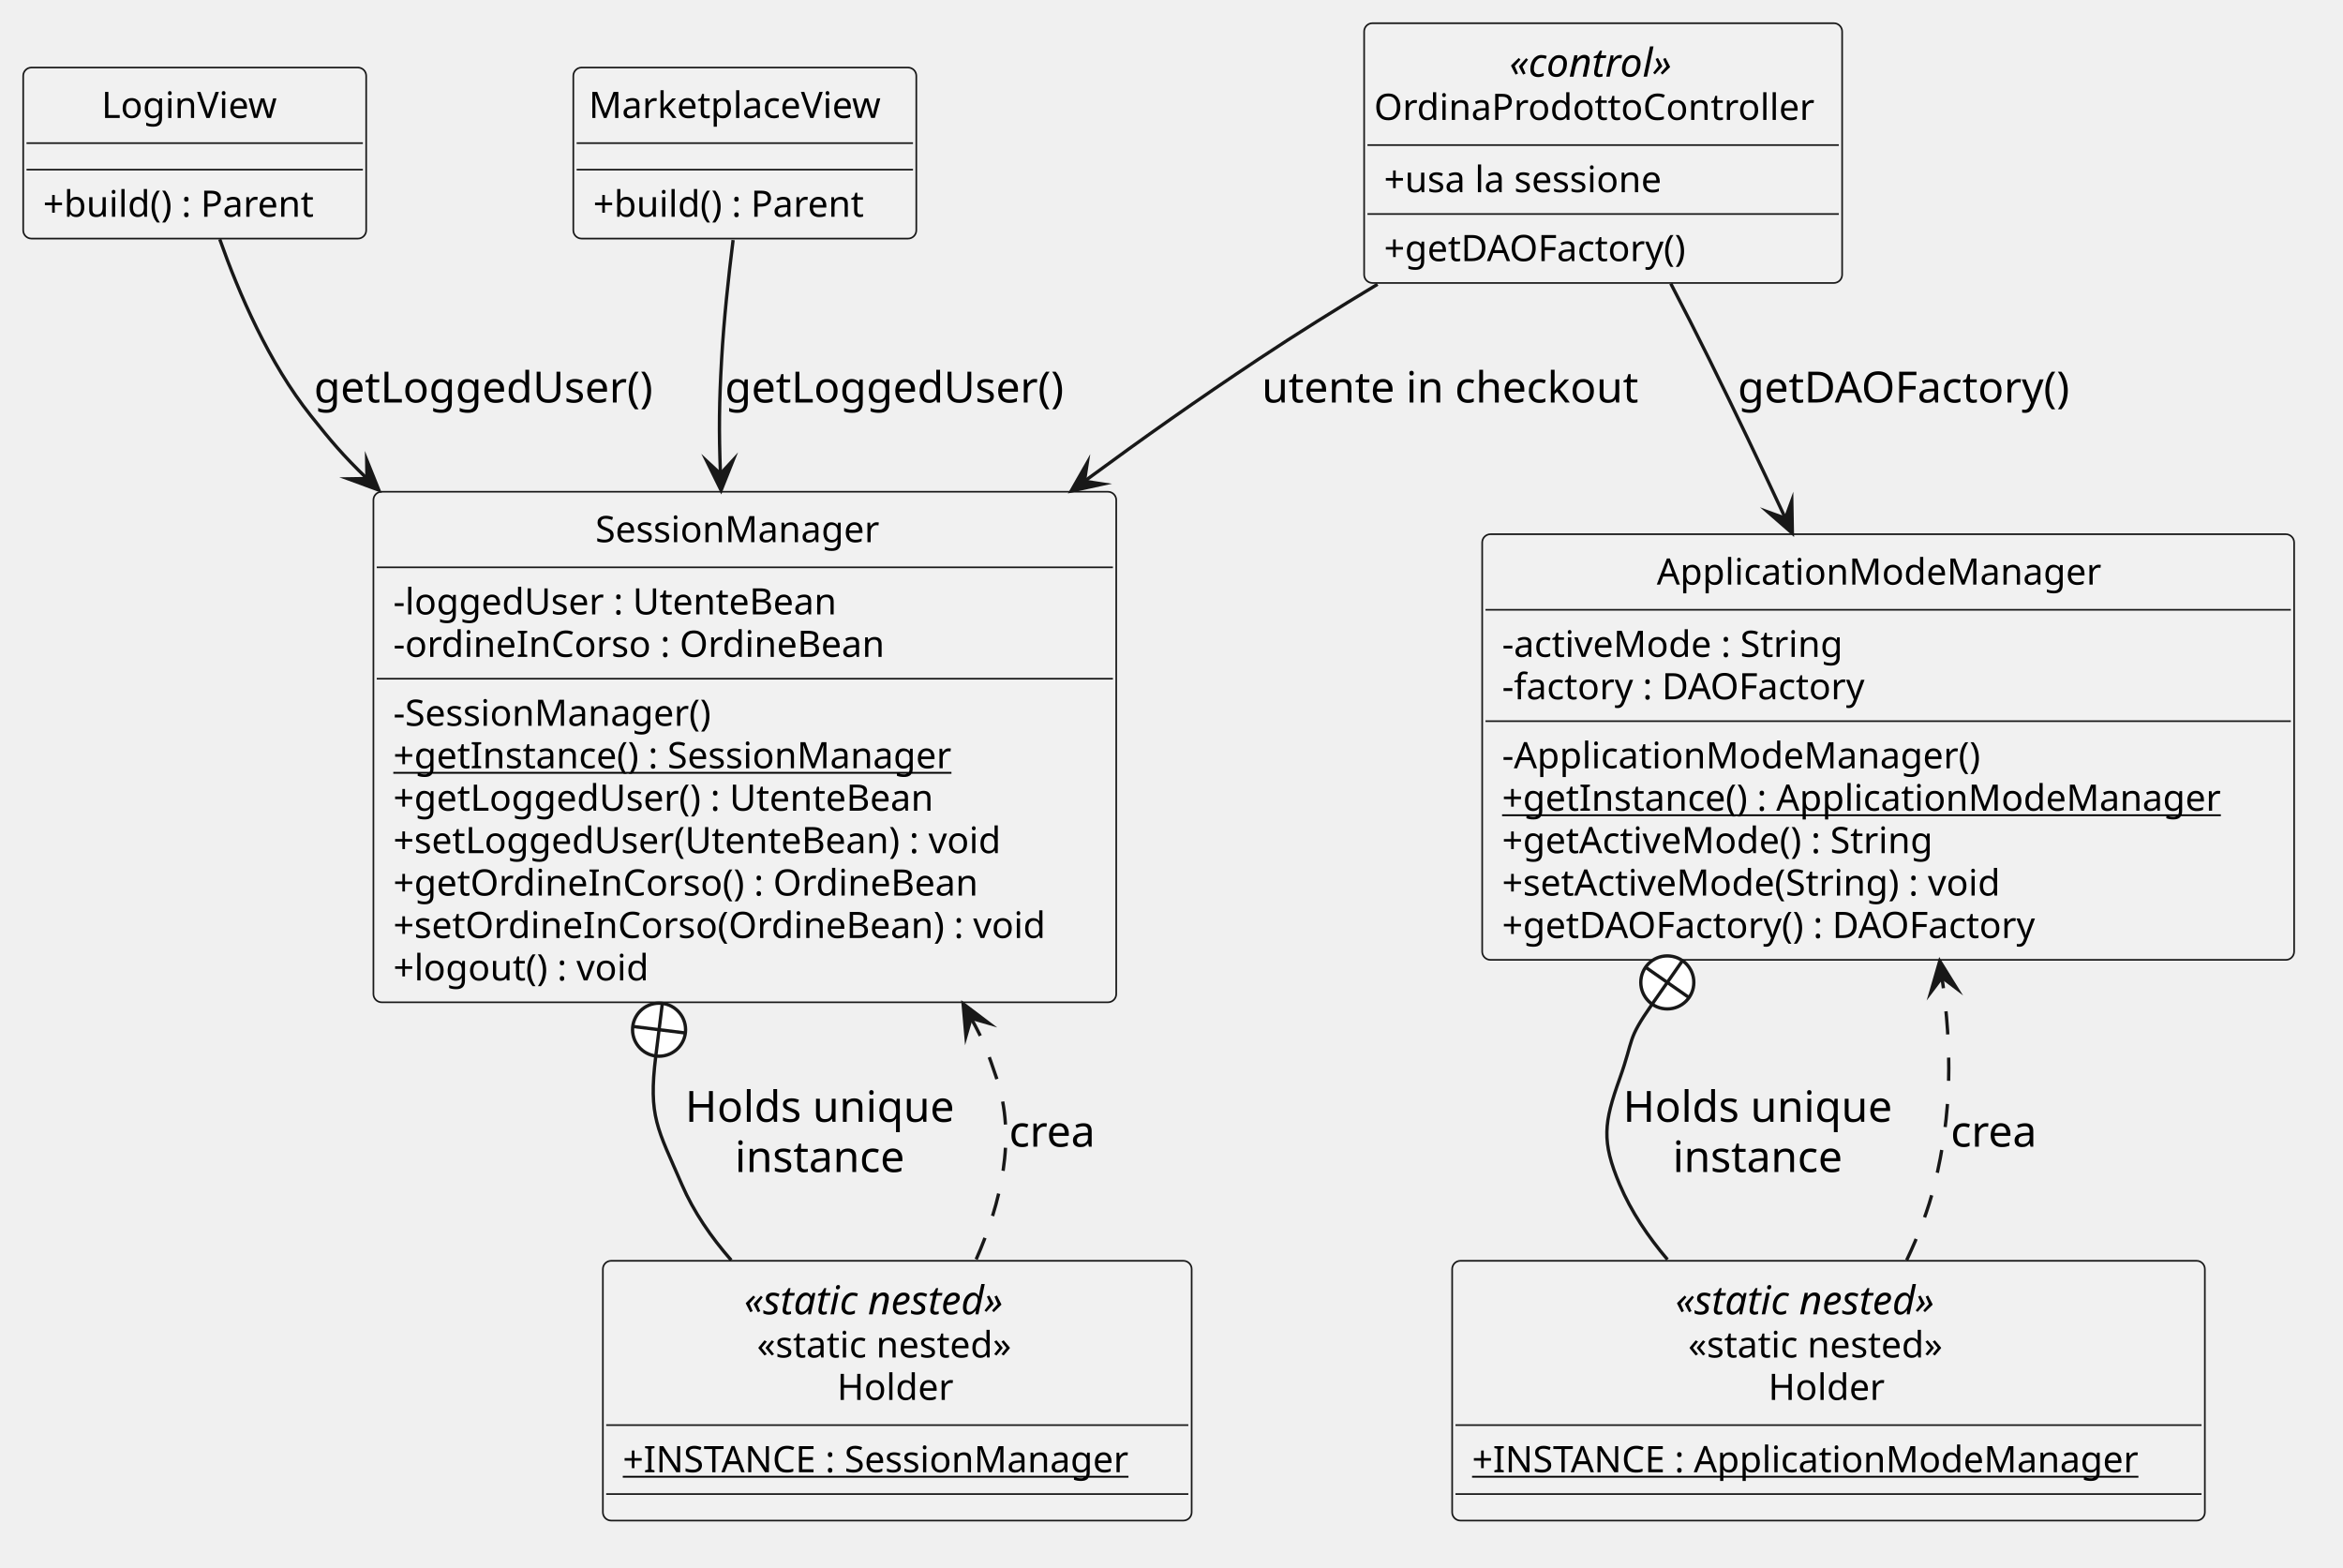
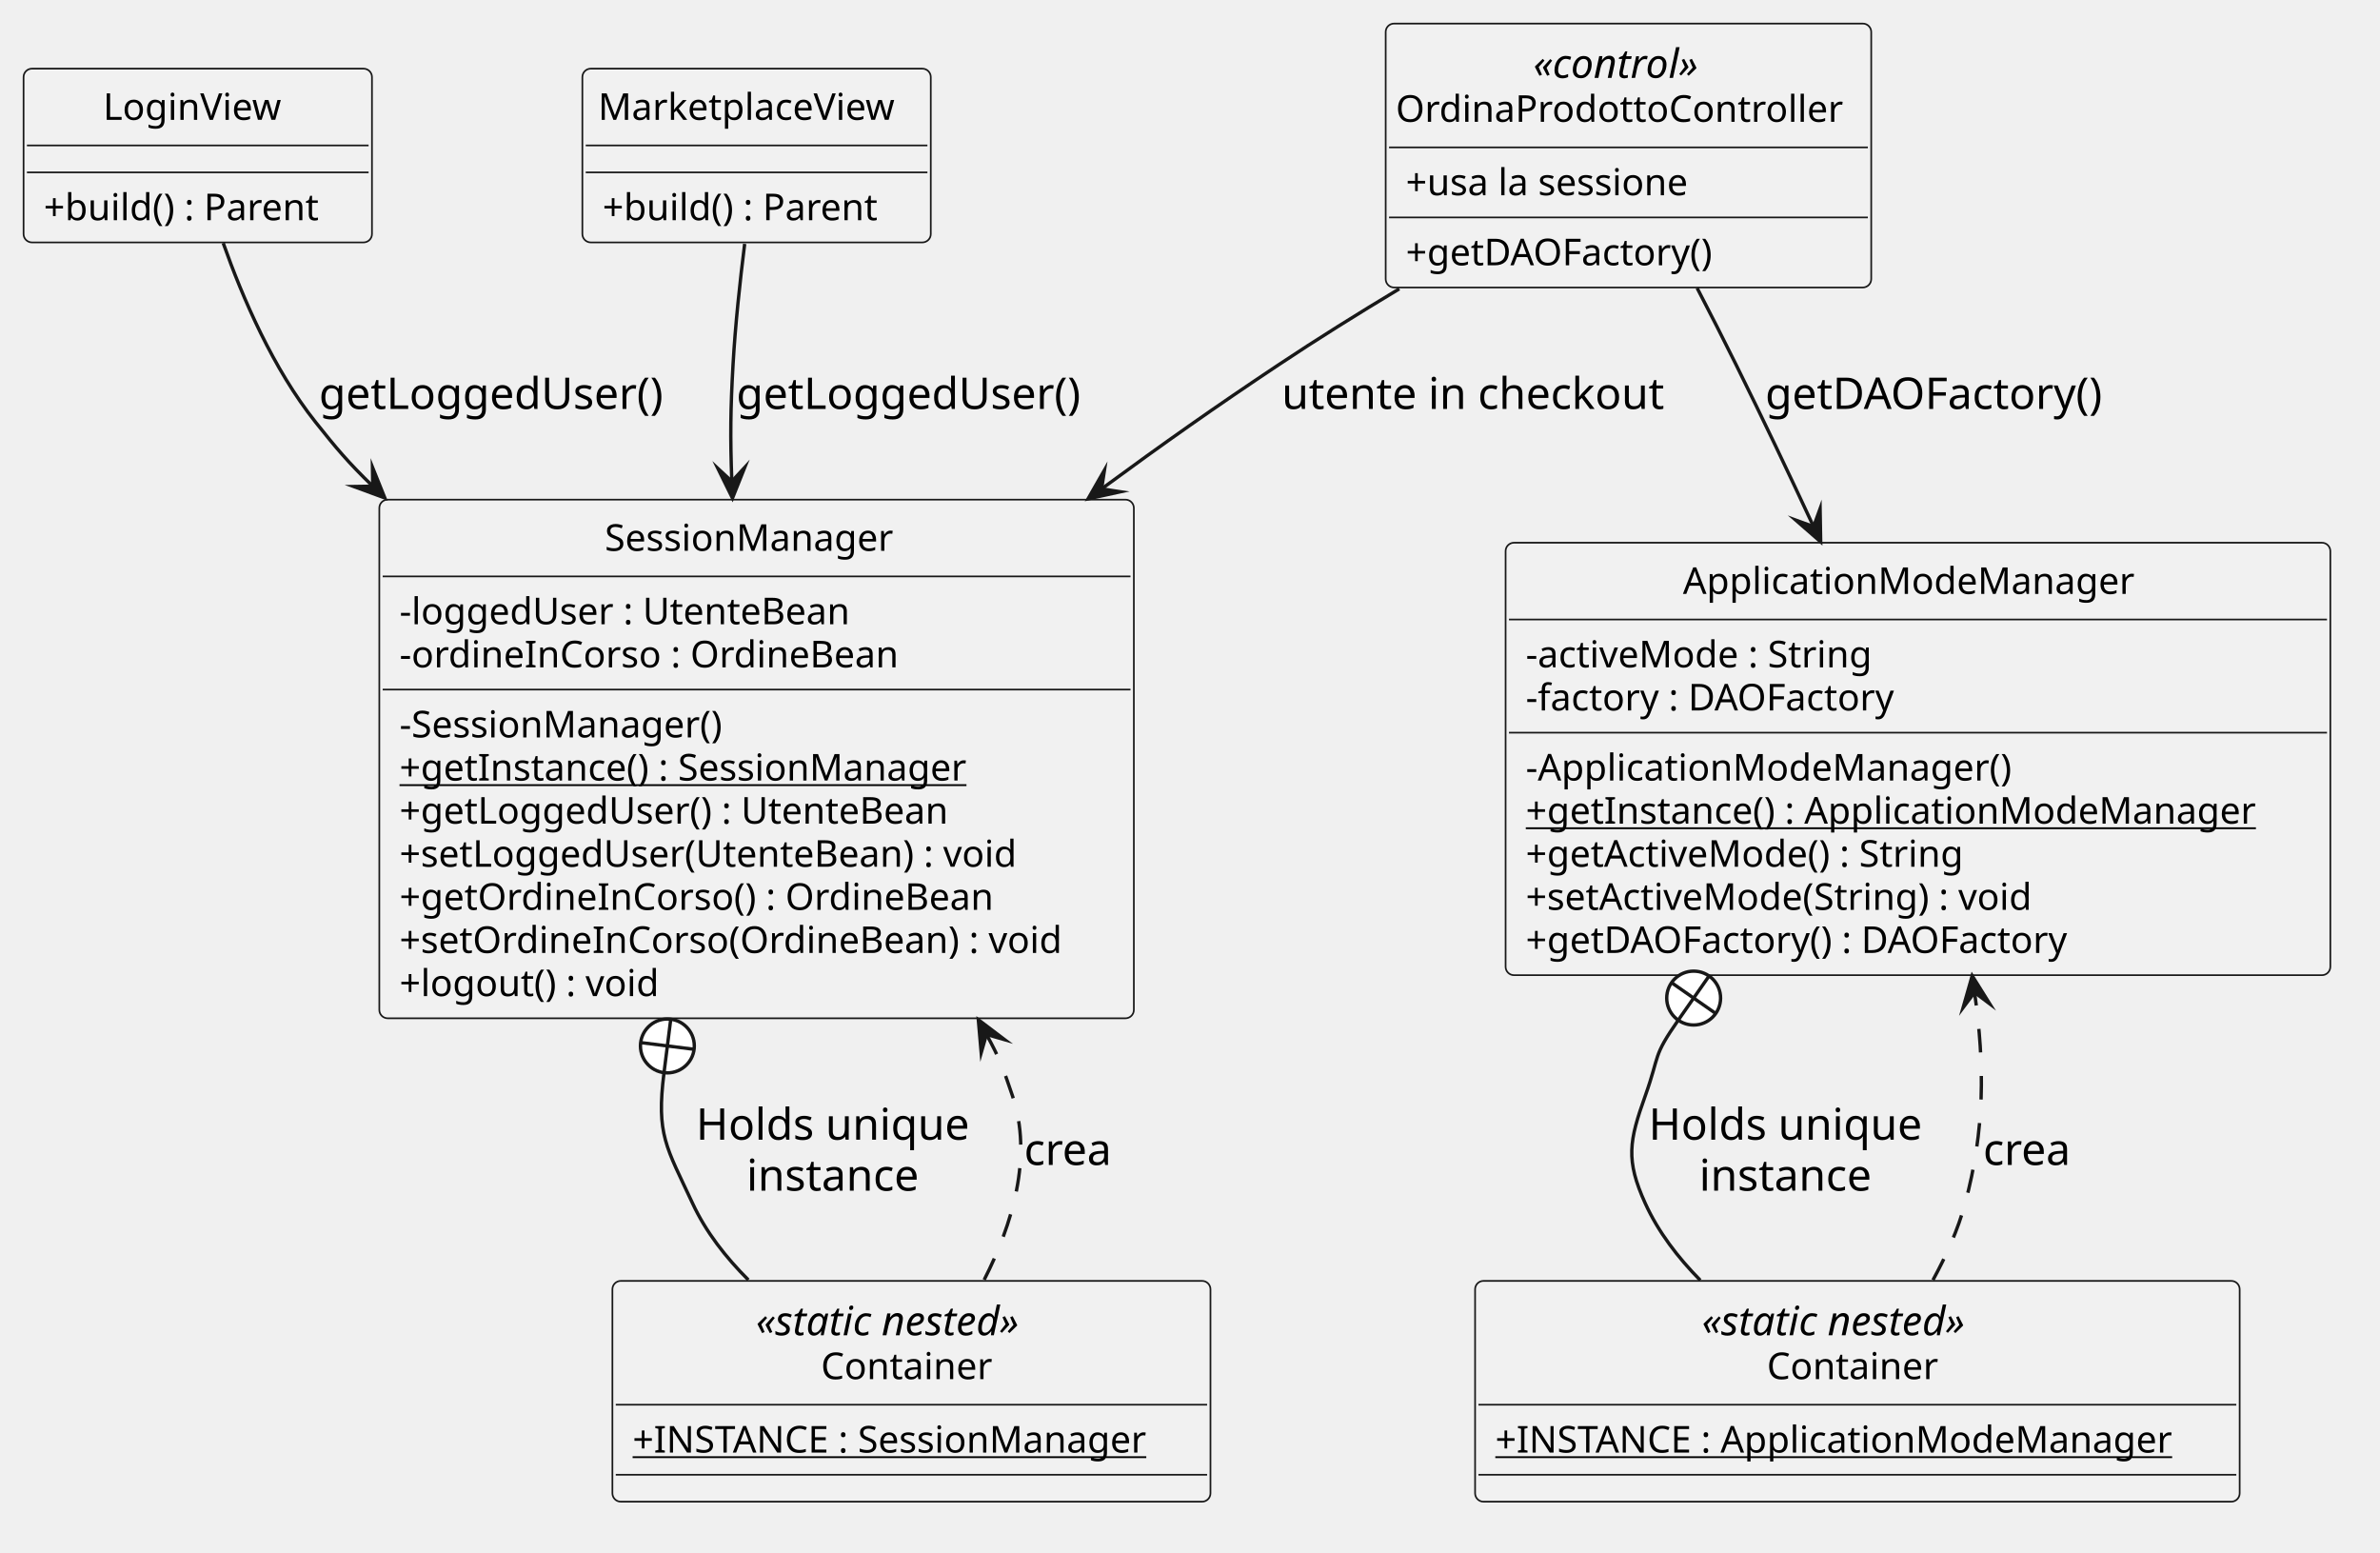
- <svg xmlns="http://www.w3.org/2000/svg" contentStyleType="text/css" data-diagram-type="CLASS" height="473px" preserveAspectRatio="none" style="width:707px;height:473px;background:#FFFFFF;" version="1.1" viewBox="0 0 707 473" width="707px" zoomAndPan="magnify">
+ <svg xmlns="http://www.w3.org/2000/svg" contentStyleType="text/css" data-diagram-type="CLASS" height="461px" preserveAspectRatio="none" style="width:707px;height:461px;background:#FFFFFF;" version="1.1" viewBox="0 0 707 461" width="707px" zoomAndPan="magnify">
  <defs />
  <g>
    <g class="entity" data-qualified-name="LoginView" data-source-line="16" id="ent0001">
-       <rect fill="#F1F1F1" height="51.609" rx="2.5" ry="2.5" style="stroke:#181818;stroke-width:0.5;" width="103.497" x="7" y="20.38" />
-       <text fill="#000000" font-family="sans-serif" font-size="11" lengthAdjust="spacing" textLength="56.214" x="30.641" y="35.59">LoginView</text>
-       <line style="stroke:#181818;stroke-width:0.5;" x1="8" x2="109.497" y1="43.185" y2="43.185" />
-       <line style="stroke:#181818;stroke-width:0.5;" x1="8" x2="109.497" y1="51.185" y2="51.185" />
-       <text fill="#000000" font-family="sans-serif" font-size="11" lengthAdjust="spacing" textLength="91.497" x="13" y="65.395">+build() : Parent</text>
+       <rect fill="#F1F1F1" height="51.609" rx="2.5" ry="2.5" style="stroke:#181818;stroke-width:0.5;" width="103.497" x="7" y="20.39" />
+       <text fill="#000000" font-family="sans-serif" font-size="11" lengthAdjust="spacing" textLength="56.214" x="30.641" y="35.6">LoginView</text>
+       <line style="stroke:#181818;stroke-width:0.5;" x1="8" x2="109.497" y1="43.195" y2="43.195" />
+       <line style="stroke:#181818;stroke-width:0.5;" x1="8" x2="109.497" y1="51.195" y2="51.195" />
+       <text fill="#000000" font-family="sans-serif" font-size="11" lengthAdjust="spacing" textLength="91.497" x="13" y="65.405">+build() : Parent</text>
    </g>
    <g class="entity" data-qualified-name="MarketplaceView" data-source-line="19" id="ent0002">
-       <rect fill="#F1F1F1" height="51.609" rx="2.5" ry="2.5" style="stroke:#181818;stroke-width:0.5;" width="103.497" x="173" y="20.38" />
-       <text fill="#000000" font-family="sans-serif" font-size="11" lengthAdjust="spacing" textLength="94.144" x="177.676" y="35.59">MarketplaceView</text>
-       <line style="stroke:#181818;stroke-width:0.5;" x1="174" x2="275.497" y1="43.185" y2="43.185" />
-       <line style="stroke:#181818;stroke-width:0.5;" x1="174" x2="275.497" y1="51.185" y2="51.185" />
-       <text fill="#000000" font-family="sans-serif" font-size="11" lengthAdjust="spacing" textLength="91.497" x="179" y="65.395">+build() : Parent</text>
+       <rect fill="#F1F1F1" height="51.609" rx="2.5" ry="2.5" style="stroke:#181818;stroke-width:0.5;" width="103.497" x="173" y="20.39" />
+       <text fill="#000000" font-family="sans-serif" font-size="11" lengthAdjust="spacing" textLength="94.144" x="177.676" y="35.6">MarketplaceView</text>
+       <line style="stroke:#181818;stroke-width:0.5;" x1="174" x2="275.497" y1="43.195" y2="43.195" />
+       <line style="stroke:#181818;stroke-width:0.5;" x1="174" x2="275.497" y1="51.195" y2="51.195" />
+       <text fill="#000000" font-family="sans-serif" font-size="11" lengthAdjust="spacing" textLength="91.497" x="179" y="65.405">+build() : Parent</text>
    </g>
    <g class="entity" data-qualified-name="OrdinaProdottoController" data-source-line="22" id="ent0003">
      <rect fill="#F1F1F1" height="78.383" rx="2.5" ry="2.5" style="stroke:#181818;stroke-width:0.5;" width="144.236" x="411.63" y="7" />
      <text fill="#000000" font-family="sans-serif" font-size="12" font-style="italic" lengthAdjust="spacing" textLength="56.543" x="455.476" y="23.139">«control»</text>
      <text fill="#000000" font-family="sans-serif" font-size="11" lengthAdjust="spacing" textLength="138.236" x="414.63" y="36.179">OrdinaProdottoController</text>
      <line style="stroke:#181818;stroke-width:0.5;" x1="412.63" x2="554.866" y1="43.773" y2="43.773" />
      <text fill="#000000" font-family="sans-serif" font-size="11" lengthAdjust="spacing" textLength="92.936" x="417.63" y="57.984">+usa la sessione</text>
      <line style="stroke:#181818;stroke-width:0.5;" x1="412.63" x2="554.866" y1="64.578" y2="64.578" />
      <text fill="#000000" font-family="sans-serif" font-size="11" lengthAdjust="spacing" textLength="101.707" x="417.63" y="78.789">+getDAOFactory()</text>
    </g>
    <g class="entity" data-qualified-name="SessionManager" data-source-line="28" id="ent0004">
-       <rect fill="#F1F1F1" height="154.047" rx="2.5" ry="2.5" style="stroke:#181818;stroke-width:0.5;" width="224.142" x="112.68" y="148.38" />
-       <text fill="#000000" font-family="sans-serif" font-size="11" lengthAdjust="spacing" textLength="90.186" x="179.658" y="163.59">SessionManager</text>
-       <line style="stroke:#181818;stroke-width:0.5;" x1="113.68" x2="335.822" y1="171.185" y2="171.185" />
-       <text fill="#000000" font-family="sans-serif" font-size="11" lengthAdjust="spacing" textLength="142.452" x="118.68" y="185.395">-loggedUser : UtenteBean</text>
-       <text fill="#000000" font-family="sans-serif" font-size="11" lengthAdjust="spacing" textLength="156.293" x="118.68" y="198.2">-ordineInCorso : OrdineBean</text>
-       <line style="stroke:#181818;stroke-width:0.5;" x1="113.68" x2="335.822" y1="204.794" y2="204.794" />
-       <text fill="#000000" font-family="sans-serif" font-size="11" lengthAdjust="spacing" textLength="102.738" x="118.68" y="219.005">-SessionManager()</text>
-       <text fill="#000000" font-family="sans-serif" font-size="11" lengthAdjust="spacing" text-decoration="underline" textLength="183.536" x="118.68" y="231.809">+getInstance() : SessionManager</text>
-       <text fill="#000000" font-family="sans-serif" font-size="11" lengthAdjust="spacing" textLength="177.418" x="118.68" y="244.614">+getLoggedUser() : UtenteBean</text>
-       <text fill="#000000" font-family="sans-serif" font-size="11" lengthAdjust="spacing" textLength="199.445" x="118.68" y="257.419">+setLoggedUser(UtenteBean) : void</text>
-       <text fill="#000000" font-family="sans-serif" font-size="11" lengthAdjust="spacing" textLength="190.115" x="118.68" y="270.223">+getOrdineInCorso() : OrdineBean</text>
-       <text fill="#000000" font-family="sans-serif" font-size="11" lengthAdjust="spacing" textLength="212.142" x="118.68" y="283.028">+setOrdineInCorso(OrdineBean) : void</text>
-       <text fill="#000000" font-family="sans-serif" font-size="11" lengthAdjust="spacing" textLength="86.561" x="118.68" y="295.833">+logout() : void</text>
+       <rect fill="#F1F1F1" height="154.047" rx="2.5" ry="2.5" style="stroke:#181818;stroke-width:0.5;" width="224.142" x="112.68" y="148.39" />
+       <text fill="#000000" font-family="sans-serif" font-size="11" lengthAdjust="spacing" textLength="90.186" x="179.658" y="163.6">SessionManager</text>
+       <line style="stroke:#181818;stroke-width:0.5;" x1="113.68" x2="335.822" y1="171.195" y2="171.195" />
+       <text fill="#000000" font-family="sans-serif" font-size="11" lengthAdjust="spacing" textLength="142.452" x="118.68" y="185.405">-loggedUser : UtenteBean</text>
+       <text fill="#000000" font-family="sans-serif" font-size="11" lengthAdjust="spacing" textLength="156.293" x="118.68" y="198.21">-ordineInCorso : OrdineBean</text>
+       <line style="stroke:#181818;stroke-width:0.5;" x1="113.68" x2="335.822" y1="204.804" y2="204.804" />
+       <text fill="#000000" font-family="sans-serif" font-size="11" lengthAdjust="spacing" textLength="102.738" x="118.68" y="219.014">-SessionManager()</text>
+       <text fill="#000000" font-family="sans-serif" font-size="11" lengthAdjust="spacing" text-decoration="underline" textLength="183.536" x="118.68" y="231.819">+getInstance() : SessionManager</text>
+       <text fill="#000000" font-family="sans-serif" font-size="11" lengthAdjust="spacing" textLength="177.418" x="118.68" y="244.624">+getLoggedUser() : UtenteBean</text>
+       <text fill="#000000" font-family="sans-serif" font-size="11" lengthAdjust="spacing" textLength="199.445" x="118.68" y="257.429">+setLoggedUser(UtenteBean) : void</text>
+       <text fill="#000000" font-family="sans-serif" font-size="11" lengthAdjust="spacing" textLength="190.115" x="118.68" y="270.233">+getOrdineInCorso() : OrdineBean</text>
+       <text fill="#000000" font-family="sans-serif" font-size="11" lengthAdjust="spacing" textLength="212.142" x="118.68" y="283.038">+setOrdineInCorso(OrdineBean) : void</text>
+       <text fill="#000000" font-family="sans-serif" font-size="11" lengthAdjust="spacing" textLength="86.561" x="118.68" y="295.843">+logout() : void</text>
    </g>
    <g class="entity" data-qualified-name="H1" data-source-line="40" id="ent0005">
-       <rect fill="#F1F1F1" height="78.383" rx="2.5" ry="2.5" style="stroke:#181818;stroke-width:0.5;" width="177.661" x="181.92" y="380.43" />
+       <rect fill="#F1F1F1" height="65.578" rx="2.5" ry="2.5" style="stroke:#181818;stroke-width:0.5;" width="177.661" x="181.92" y="380.43" />
      <text fill="#000000" font-family="sans-serif" font-size="12" font-style="italic" lengthAdjust="spacing" textLength="92.391" x="224.555" y="396.569">«static nested»</text>
-       <text fill="#000000" font-family="sans-serif" font-size="11" lengthAdjust="spacing" textLength="84.691" x="228.405" y="409.609">«static nested»</text>
-       <text fill="#000000" font-family="sans-serif" font-size="11" lengthAdjust="spacing" textLength="36.33" x="252.585" y="422.414">Holder</text>
-       <line style="stroke:#181818;stroke-width:0.5;" x1="182.92" x2="358.581" y1="430.008" y2="430.008" />
-       <text fill="#000000" font-family="sans-serif" font-size="11" lengthAdjust="spacing" text-decoration="underline" textLength="165.661" x="187.92" y="444.219">+INSTANCE : SessionManager</text>
-       <line style="stroke:#181818;stroke-width:0.5;" x1="182.92" x2="358.581" y1="450.813" y2="450.813" />
+       <text fill="#000000" font-family="sans-serif" font-size="11" lengthAdjust="spacing" textLength="53.754" x="243.873" y="409.609">Container</text>
+       <line style="stroke:#181818;stroke-width:0.5;" x1="182.92" x2="358.581" y1="417.203" y2="417.203" />
+       <text fill="#000000" font-family="sans-serif" font-size="11" lengthAdjust="spacing" text-decoration="underline" textLength="165.661" x="187.92" y="431.414">+INSTANCE : SessionManager</text>
+       <line style="stroke:#181818;stroke-width:0.5;" x1="182.92" x2="358.581" y1="438.008" y2="438.008" />
    </g>
    <g class="entity" data-qualified-name="ApplicationModeManager" data-source-line="47" id="ent0008">
      <rect fill="#F1F1F1" height="128.438" rx="2.5" ry="2.5" style="stroke:#181818;stroke-width:0.5;" width="244.998" x="447.25" y="161.19" />
      <text fill="#000000" font-family="sans-serif" font-size="11" lengthAdjust="spacing" textLength="139.648" x="499.925" y="176.4">ApplicationModeManager</text>
      <line style="stroke:#181818;stroke-width:0.5;" x1="448.25" x2="691.248" y1="183.995" y2="183.995" />
      <text fill="#000000" font-family="sans-serif" font-size="11" lengthAdjust="spacing" textLength="110.902" x="453.25" y="198.205">-activeMode : String</text>
      <text fill="#000000" font-family="sans-serif" font-size="11" lengthAdjust="spacing" textLength="119.249" x="453.25" y="211.01">-factory : DAOFactory</text>
      <line style="stroke:#181818;stroke-width:0.5;" x1="448.25" x2="691.248" y1="217.604" y2="217.604" />
      <text fill="#000000" font-family="sans-serif" font-size="11" lengthAdjust="spacing" textLength="152.201" x="453.25" y="231.815">-ApplicationModeManager()</text>
      <text fill="#000000" font-family="sans-serif" font-size="11" lengthAdjust="spacing" text-decoration="underline" textLength="232.998" x="453.25" y="244.619">+getInstance() : ApplicationModeManager</text>
      <text fill="#000000" font-family="sans-serif" font-size="11" lengthAdjust="spacing" textLength="143.58" x="453.25" y="257.424">+getActiveMode() : String</text>
      <text fill="#000000" font-family="sans-serif" font-size="11" lengthAdjust="spacing" textLength="165.607" x="453.25" y="270.229">+setActiveMode(String) : void</text>
      <text fill="#000000" font-family="sans-serif" font-size="11" lengthAdjust="spacing" textLength="178.25" x="453.25" y="283.033">+getDAOFactory() : DAOFactory</text>
    </g>
    <g class="entity" data-qualified-name="H2" data-source-line="57" id="ent0009">
-       <rect fill="#F1F1F1" height="78.383" rx="2.5" ry="2.5" style="stroke:#181818;stroke-width:0.5;" width="227.123" x="438.19" y="380.43" />
+       <rect fill="#F1F1F1" height="65.578" rx="2.5" ry="2.5" style="stroke:#181818;stroke-width:0.5;" width="227.123" x="438.19" y="380.43" />
      <text fill="#000000" font-family="sans-serif" font-size="12" font-style="italic" lengthAdjust="spacing" textLength="92.391" x="505.556" y="396.569">«static nested»</text>
-       <text fill="#000000" font-family="sans-serif" font-size="11" lengthAdjust="spacing" textLength="84.691" x="509.406" y="409.609">«static nested»</text>
-       <text fill="#000000" font-family="sans-serif" font-size="11" lengthAdjust="spacing" textLength="36.33" x="533.587" y="422.414">Holder</text>
-       <line style="stroke:#181818;stroke-width:0.5;" x1="439.19" x2="664.313" y1="430.008" y2="430.008" />
-       <text fill="#000000" font-family="sans-serif" font-size="11" lengthAdjust="spacing" text-decoration="underline" textLength="215.123" x="444.19" y="444.219">+INSTANCE : ApplicationModeManager</text>
-       <line style="stroke:#181818;stroke-width:0.5;" x1="439.19" x2="664.313" y1="450.813" y2="450.813" />
+       <text fill="#000000" font-family="sans-serif" font-size="11" lengthAdjust="spacing" textLength="53.754" x="524.875" y="409.609">Container</text>
+       <line style="stroke:#181818;stroke-width:0.5;" x1="439.19" x2="664.313" y1="417.203" y2="417.203" />
+       <text fill="#000000" font-family="sans-serif" font-size="11" lengthAdjust="spacing" text-decoration="underline" textLength="215.123" x="444.19" y="431.414">+INSTANCE : ApplicationModeManager</text>
+       <line style="stroke:#181818;stroke-width:0.5;" x1="439.19" x2="664.313" y1="438.008" y2="438.008" />
    </g>
    <g class="link" data-entity-1="ent0004" data-entity-2="ent0005" data-link-type="nested" data-source-line="43" id="lnk6">
-       <path codeLine="43" d="M197.886,318.638 C195.596,337.058 198.41,340.44 205.75,357.43 C209.31,365.68 214.6,373.33 220.64,380.24" fill="none" id="SessionManager-backto-H1" style="stroke:#181818;stroke-width:1;" />
-       <ellipse cx="198.873" cy="310.699" fill="#FFFFFF" rx="8" ry="8" style="stroke:#181818;stroke-width:1;" />
-       <line style="stroke:#181818;stroke-width:1;" x1="197.886" x2="199.86" y1="318.638" y2="302.76" />
-       <line style="stroke:#181818;stroke-width:1;" x1="190.934" x2="206.812" y1="309.712" y2="311.686" />
+       <path codeLine="43" d="M197.253,318.585 C194.923,337.105 197.9,340.55 205.75,357.43 C209.67,365.86 215.6,373.46 222.3,380.13" fill="none" id="SessionManager-backto-H1" style="stroke:#181818;stroke-width:1;" />
+       <ellipse cx="198.251" cy="310.647" fill="#FFFFFF" rx="8" ry="8" style="stroke:#181818;stroke-width:1;" />
+       <line style="stroke:#181818;stroke-width:1;" x1="197.253" x2="199.25" y1="318.585" y2="302.71" />
+       <line style="stroke:#181818;stroke-width:1;" x1="190.314" x2="206.189" y1="309.649" y2="311.646" />
      <text fill="#000000" font-family="sans-serif" font-size="13" lengthAdjust="spacing" textLength="85.078" x="206.75" y="338.497">Holds unique</text>
      <text fill="#000000" font-family="sans-serif" font-size="13" lengthAdjust="spacing" textLength="55.072" x="221.753" y="353.63">instance</text>
    </g>
    <g class="link" data-entity-1="ent0005" data-entity-2="ent0004" data-link-type="dependency" data-source-line="44" id="lnk7">
-       <path codeLine="44" d="M294.56,379.99 C301.98,363.18 306.81,343.29 300.75,325.43 C298.14,317.73 297.079,314.546 293.039,307.236" fill="none" id="H1-to-SessionManager" style="stroke:#181818;stroke-width:1;stroke-dasharray:7,7;" />
+       <path codeLine="44" d="M292.36,380.1 C300.69,363.75 306.9,343.55 300.75,325.43 C298.14,317.74 297.079,314.546 293.039,307.236" fill="none" id="H1-to-SessionManager" style="stroke:#181818;stroke-width:1;stroke-dasharray:7,7;" />
      <polygon fill="#181818" points="290.62,302.86,291.473,312.672,293.039,307.236,298.474,308.802,290.62,302.86" style="stroke:#181818;stroke-width:1;stroke-linejoin:miter;stroke-miterlimit:10;" />
-       <text fill="#000000" font-family="sans-serif" font-size="13" lengthAdjust="spacing" textLength="28.456" x="304.49" y="345.997">crea</text>
+       <text fill="#000000" font-family="sans-serif" font-size="13" lengthAdjust="spacing" textLength="28.456" x="304.22" y="345.997">crea</text>
    </g>
    <g class="link" data-entity-1="ent0008" data-entity-2="ent0009" data-link-type="nested" data-source-line="60" id="lnk10">
-       <path codeLine="60" d="M498.531,302.989 C490.781,314.089 493.19,312.98 488.75,325.43 C483.97,338.82 483.21,344.33 488.75,357.43 C492.19,365.57 497.31,373.17 503.16,380.05" fill="none" id="ApplicationModeManager-backto-H2" style="stroke:#181818;stroke-width:1;" />
-       <ellipse cx="503.11" cy="296.429" fill="#FFFFFF" rx="8" ry="8" style="stroke:#181818;stroke-width:1;" />
-       <line style="stroke:#181818;stroke-width:1;" x1="498.531" x2="507.69" y1="302.989" y2="289.87" />
-       <line style="stroke:#181818;stroke-width:1;" x1="496.551" x2="509.67" y1="291.85" y2="301.009" />
+       <path codeLine="60" d="M498.536,302.993 C490.786,314.103 493.19,312.99 488.75,325.43 C483.97,338.83 482.85,344.49 488.75,357.43 C492.59,365.87 498.45,373.52 505.08,380.24" fill="none" id="ApplicationModeManager-backto-H2" style="stroke:#181818;stroke-width:1;" />
+       <ellipse cx="503.113" cy="296.431" fill="#FFFFFF" rx="8" ry="8" style="stroke:#181818;stroke-width:1;" />
+       <line style="stroke:#181818;stroke-width:1;" x1="498.536" x2="507.69" y1="302.993" y2="289.87" />
+       <line style="stroke:#181818;stroke-width:1;" x1="496.552" x2="509.674" y1="291.854" y2="301.008" />
      <text fill="#000000" font-family="sans-serif" font-size="13" lengthAdjust="spacing" textLength="85.078" x="489.75" y="338.497">Holds unique</text>
      <text fill="#000000" font-family="sans-serif" font-size="13" lengthAdjust="spacing" textLength="55.072" x="504.753" y="353.63">instance</text>
    </g>
    <g class="link" data-entity-1="ent0009" data-entity-2="ent0008" data-link-type="dependency" data-source-line="61" id="lnk11">
-       <path codeLine="61" d="M575.34,380.23 C578.82,372.9 581.86,365.11 583.75,357.43 C589.07,335.77 588.995,316.553 586.005,294.933" fill="none" id="H2-to-ApplicationModeManager" style="stroke:#181818;stroke-width:1;stroke-dasharray:7,7;" />
-       <polygon fill="#181818" points="585.32,289.98,582.591,299.443,586.005,294.933,590.515,298.347,585.32,289.98" style="stroke:#181818;stroke-width:1;stroke-linejoin:miter;stroke-miterlimit:10;" />
-       <text fill="#000000" font-family="sans-serif" font-size="13" lengthAdjust="spacing" textLength="28.456" x="588.62" y="345.997">crea</text>
+       <path codeLine="61" d="M574.21,380.16 C578.14,372.98 581.65,365.19 583.75,357.43 C589.61,335.79 589.63,316.471 586.56,294.751" fill="none" id="H2-to-ApplicationModeManager" style="stroke:#181818;stroke-width:1;stroke-dasharray:7,7;" />
+       <polygon fill="#181818" points="585.86,289.8,583.159,299.271,586.56,294.751,591.08,298.152,585.86,289.8" style="stroke:#181818;stroke-width:1;stroke-linejoin:miter;stroke-miterlimit:10;" />
+       <text fill="#000000" font-family="sans-serif" font-size="13" lengthAdjust="spacing" textLength="28.456" x="589.11" y="345.997">crea</text>
    </g>
    <g class="link" data-entity-1="ent0001" data-entity-2="ent0004" data-link-type="dependency" data-source-line="64" id="lnk12">
-       <path codeLine="64" d="M66.31,72.19 C72.06,88.48 81.15,109.55 93.75,125.38 C99.96,133.19 103.341,137.228 110.731,144.398" fill="none" id="LoginView-to-SessionManager" style="stroke:#181818;stroke-width:1;" />
-       <polygon fill="#181818" points="114.32,147.88,110.646,138.742,110.731,144.398,105.075,144.484,114.32,147.88" style="stroke:#181818;stroke-width:1;stroke-linejoin:miter;stroke-miterlimit:10;" />
-       <text fill="#000000" font-family="sans-serif" font-size="13" lengthAdjust="spacing" textLength="109.072" x="94.75" y="121.447">getLoggedUser()</text>
+       <path codeLine="64" d="M66.31,72.2 C72.06,88.48 81.15,109.56 93.75,125.39 C99.96,133.19 103.341,137.238 110.731,144.408" fill="none" id="LoginView-to-SessionManager" style="stroke:#181818;stroke-width:1;" />
+       <polygon fill="#181818" points="114.32,147.89,110.646,138.752,110.731,144.408,105.075,144.494,114.32,147.89" style="stroke:#181818;stroke-width:1;stroke-linejoin:miter;stroke-miterlimit:10;" />
+       <text fill="#000000" font-family="sans-serif" font-size="13" lengthAdjust="spacing" textLength="109.072" x="94.75" y="121.457">getLoggedUser()</text>
    </g>
    <g class="link" data-entity-1="ent0002" data-entity-2="ent0004" data-link-type="dependency" data-source-line="65" id="lnk13">
-       <path codeLine="65" d="M221.21,72.44 C219.83,83.45 218.42,96.53 217.75,108.38 C217.02,121.17 216.887,129.764 217.397,142.964" fill="none" id="MarketplaceView-to-SessionManager" style="stroke:#181818;stroke-width:1;" />
+       <path codeLine="65" d="M221.21,72.44 C219.83,83.46 218.42,96.54 217.75,108.39 C217.02,121.18 216.887,129.764 217.397,142.964" fill="none" id="MarketplaceView-to-SessionManager" style="stroke:#181818;stroke-width:1;" />
      <polygon fill="#181818" points="217.59,147.96,221.239,138.812,217.397,142.964,213.245,139.121,217.59,147.96" style="stroke:#181818;stroke-width:1;stroke-linejoin:miter;stroke-miterlimit:10;" />
-       <text fill="#000000" font-family="sans-serif" font-size="13" lengthAdjust="spacing" textLength="109.072" x="218.75" y="121.447">getLoggedUser()</text>
+       <text fill="#000000" font-family="sans-serif" font-size="13" lengthAdjust="spacing" textLength="109.072" x="218.75" y="121.457">getLoggedUser()</text>
    </g>
    <g class="link" data-entity-1="ent0003" data-entity-2="ent0004" data-link-type="dependency" data-source-line="66" id="lnk14">
-       <path codeLine="66" d="M415.67,85.78 C403.56,93.06 391.17,100.78 379.75,108.38 C361.14,120.76 345.769,131.579 327.239,145.199" fill="none" id="OrdinaProdottoController-to-SessionManager" style="stroke:#181818;stroke-width:1;" />
-       <polygon fill="#181818" points="323.21,148.16,332.831,146.053,327.239,145.199,328.093,139.607,323.21,148.16" style="stroke:#181818;stroke-width:1;stroke-linejoin:miter;stroke-miterlimit:10;" />
-       <text fill="#000000" font-family="sans-serif" font-size="13" lengthAdjust="spacing" textLength="122.135" x="380.75" y="121.447">utente in checkout</text>
+       <path codeLine="66" d="M415.67,85.79 C403.56,93.06 391.17,100.78 379.75,108.39 C361.14,120.77 345.77,131.59 327.24,145.2" fill="none" id="OrdinaProdottoController-to-SessionManager" style="stroke:#181818;stroke-width:1;" />
+       <polygon fill="#181818" points="323.21,148.16,332.832,146.056,327.24,145.2,328.096,139.608,323.21,148.16" style="stroke:#181818;stroke-width:1;stroke-linejoin:miter;stroke-miterlimit:10;" />
+       <text fill="#000000" font-family="sans-serif" font-size="13" lengthAdjust="spacing" textLength="122.135" x="380.75" y="121.457">utente in checkout</text>
    </g>
    <g class="link" data-entity-1="ent0003" data-entity-2="ent0008" data-link-type="dependency" data-source-line="67" id="lnk15">
-       <path codeLine="67" d="M504.16,85.57 C508.07,93.1 512.09,100.96 515.75,108.38 C524.11,125.31 530.759,139.258 538.739,156.388" fill="none" id="OrdinaProdottoController-to-ApplicationModeManager" style="stroke:#181818;stroke-width:1;" />
-       <polygon fill="#181818" points="540.85,160.92,540.675,151.073,538.739,156.388,533.424,154.451,540.85,160.92" style="stroke:#181818;stroke-width:1;stroke-linejoin:miter;stroke-miterlimit:10;" />
-       <text fill="#000000" font-family="sans-serif" font-size="13" lengthAdjust="spacing" textLength="109.307" x="524.38" y="121.447">getDAOFactory()</text>
+       <path codeLine="67" d="M504.16,85.57 C508.07,93.1 512.09,100.97 515.75,108.39 C524.11,125.32 530.759,139.268 538.739,156.398" fill="none" id="OrdinaProdottoController-to-ApplicationModeManager" style="stroke:#181818;stroke-width:1;" />
+       <polygon fill="#181818" points="540.85,160.93,540.675,151.083,538.739,156.398,533.424,154.461,540.85,160.93" style="stroke:#181818;stroke-width:1;stroke-linejoin:miter;stroke-miterlimit:10;" />
+       <text fill="#000000" font-family="sans-serif" font-size="13" lengthAdjust="spacing" textLength="109.307" x="524.38" y="121.457">getDAOFactory()</text>
    </g>
  </g>
</svg>
